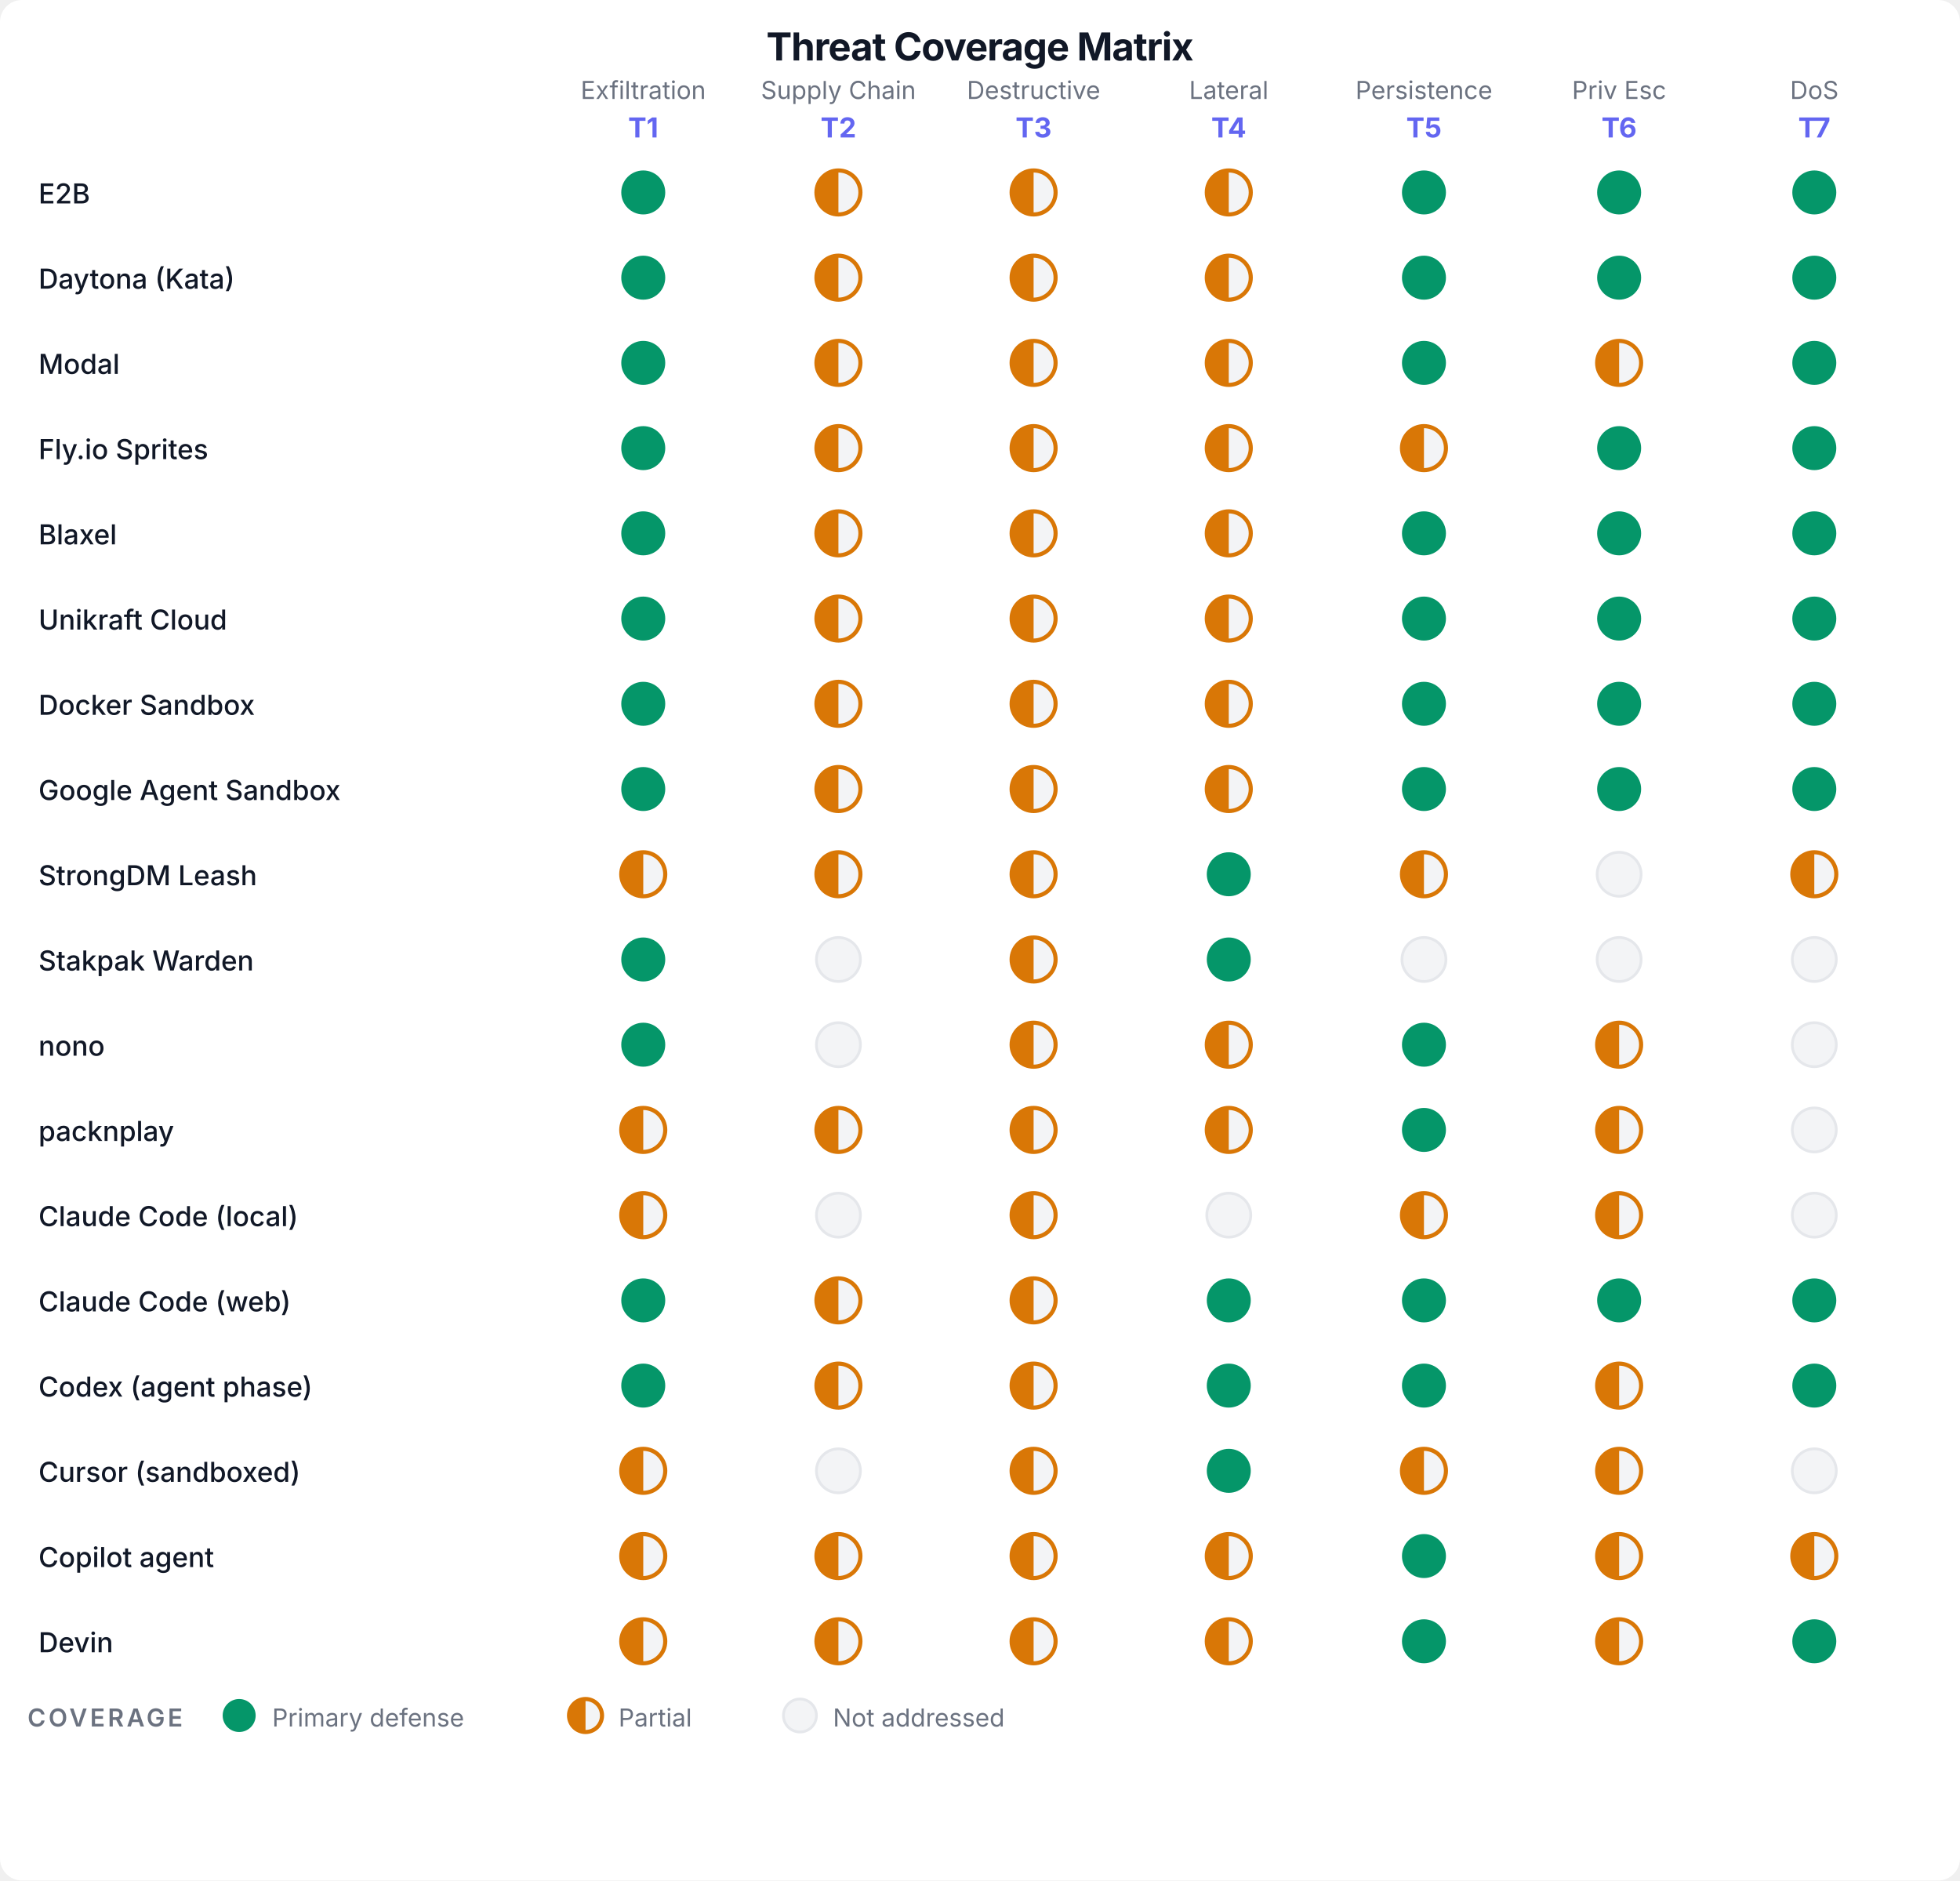
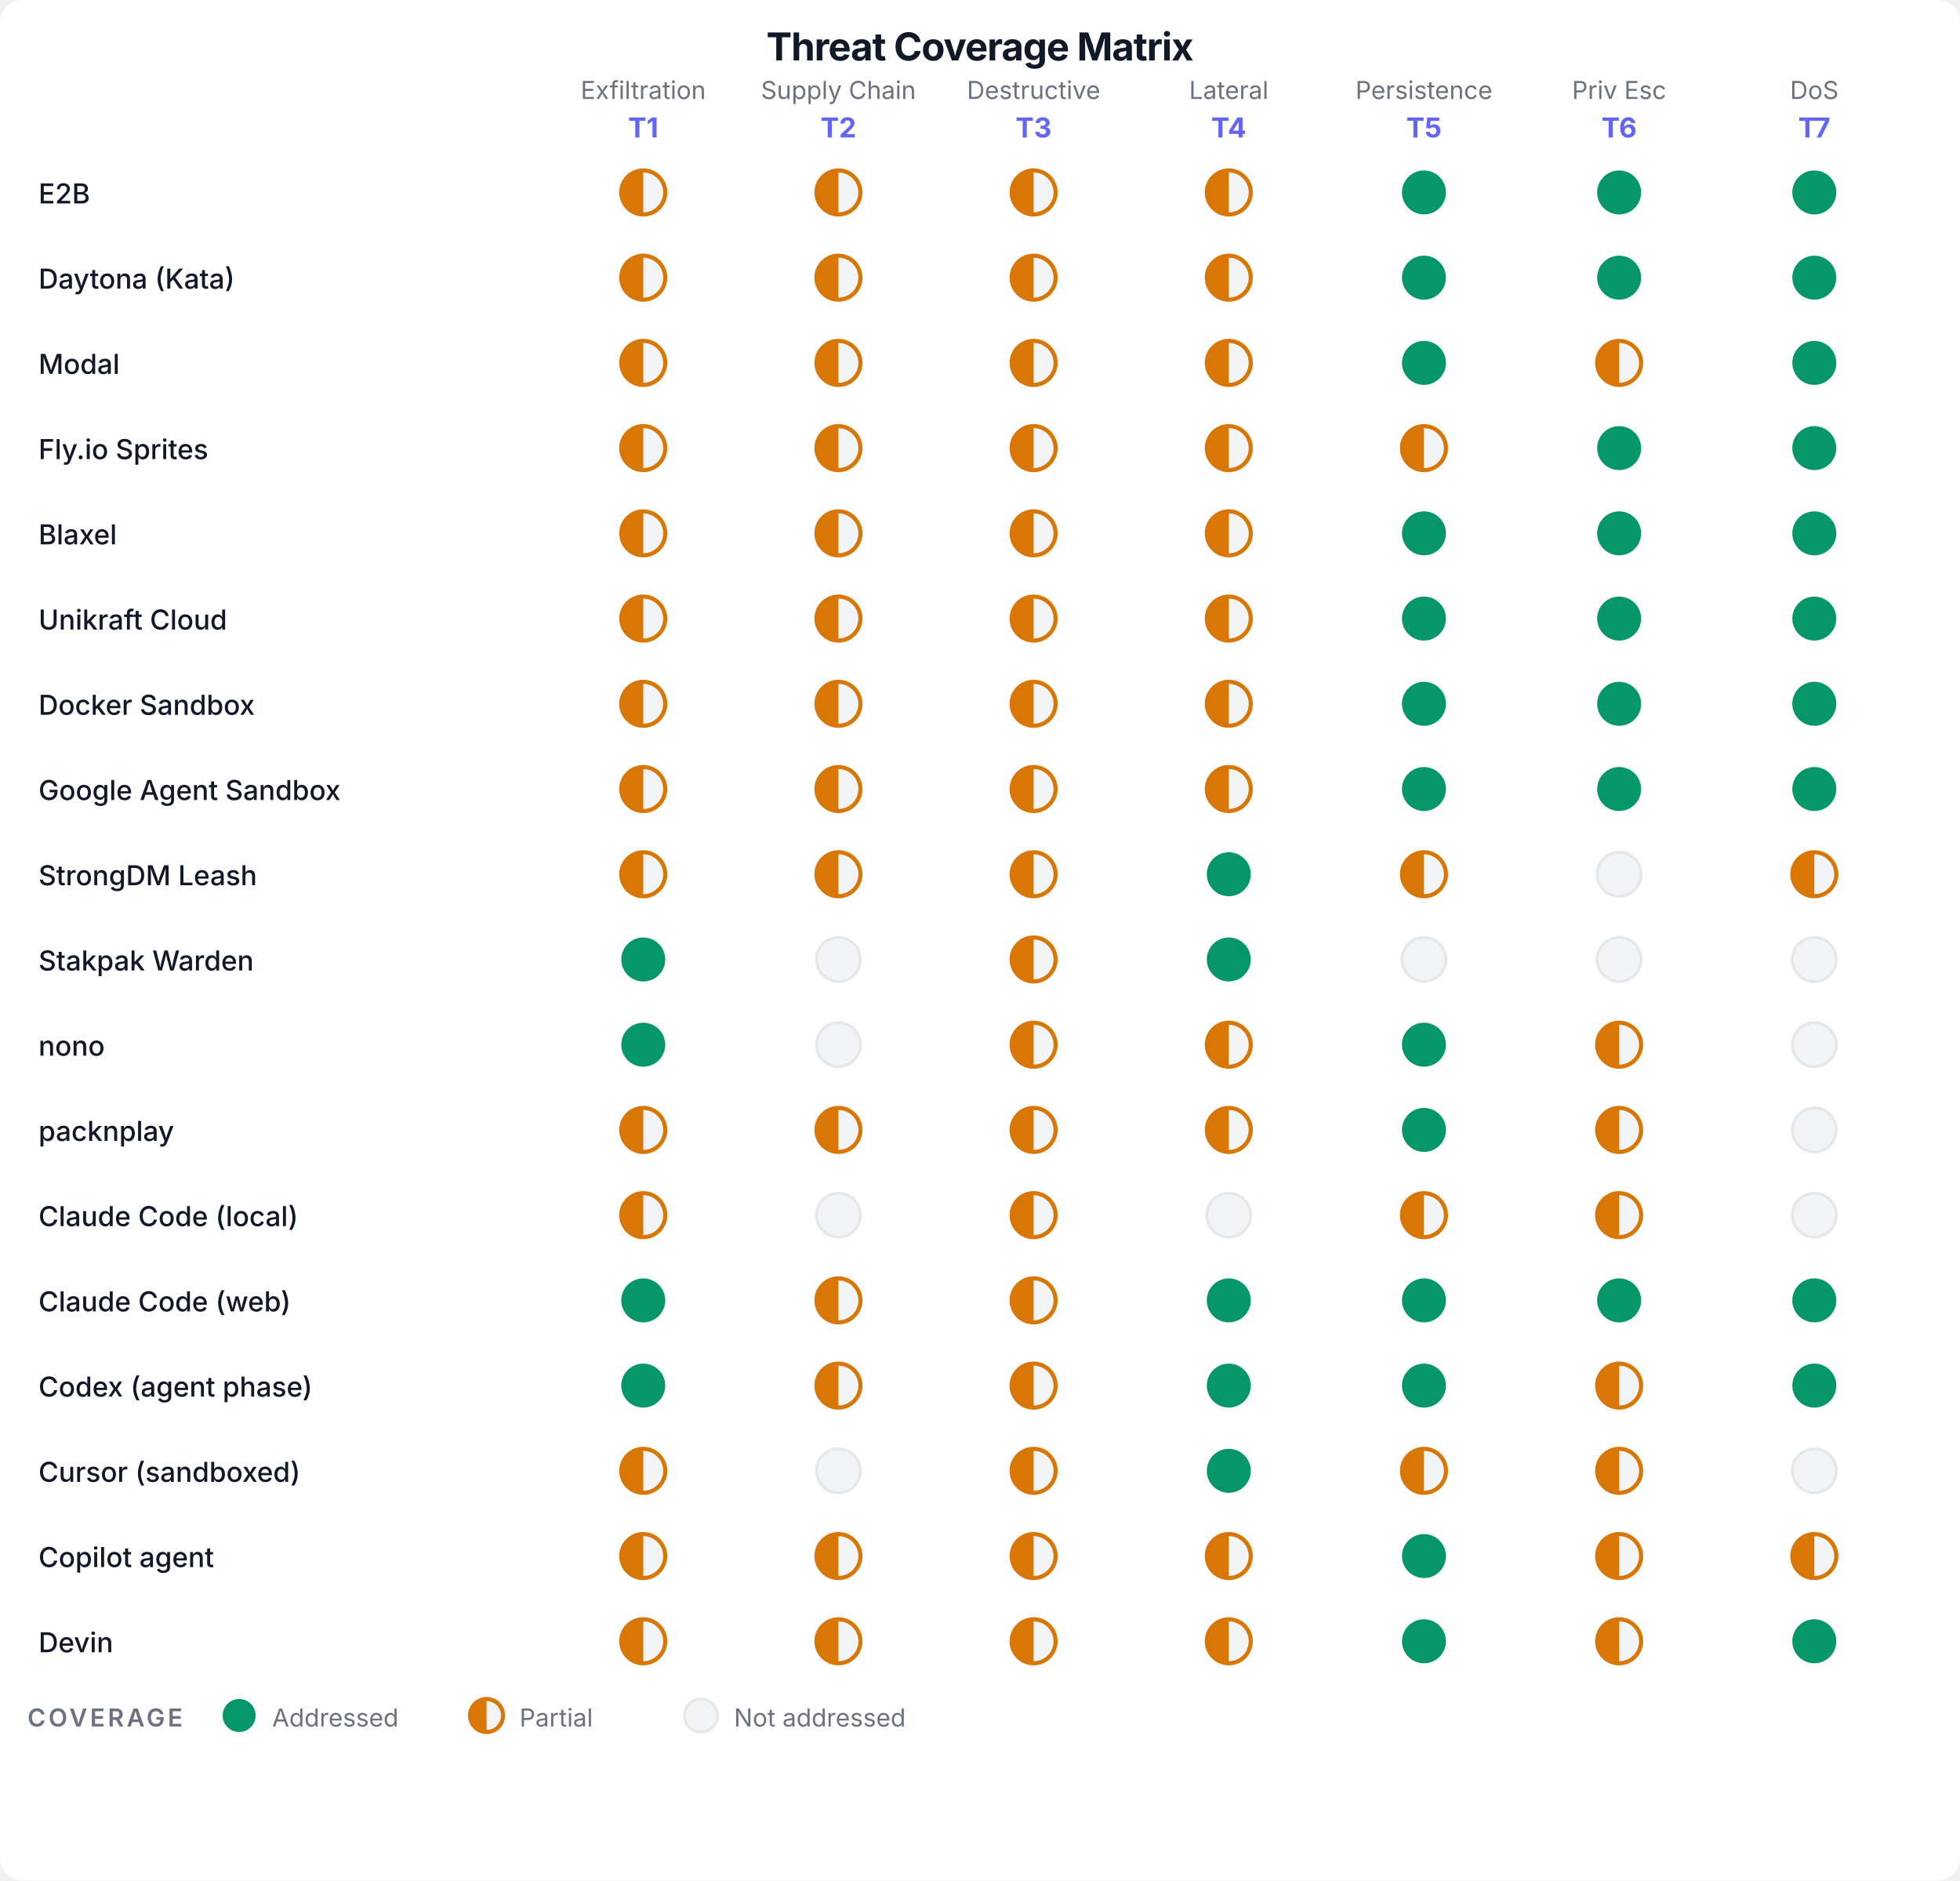
<svg xmlns="http://www.w3.org/2000/svg" viewBox="0 0 713 684" font-family="system-ui, -apple-system, 'Segoe UI', sans-serif">
  <rect width="713" height="684" fill="white" rx="8" />
  <text x="356.5" y="22" fill="#111827" font-size="14" font-weight="700" text-anchor="middle" letter-spacing="-0.3">Threat Coverage Matrix</text>
  <text x="234.0" y="36" fill="#6b7280" font-size="9" text-anchor="middle">Exfiltration</text>
  <text x="234.0" y="50" fill="#6366f1" font-size="10" font-weight="700" text-anchor="middle">T1</text>
  <text x="305.0" y="36" fill="#6b7280" font-size="9" text-anchor="middle">Supply Chain</text>
  <text x="305.0" y="50" fill="#6366f1" font-size="10" font-weight="700" text-anchor="middle">T2</text>
  <text x="376.0" y="36" fill="#6b7280" font-size="9" text-anchor="middle">Destructive</text>
  <text x="376.0" y="50" fill="#6366f1" font-size="10" font-weight="700" text-anchor="middle">T3</text>
  <text x="447.0" y="36" fill="#6b7280" font-size="9" text-anchor="middle">Lateral</text>
  <text x="447.0" y="50" fill="#6366f1" font-size="10" font-weight="700" text-anchor="middle">T4</text>
  <text x="518.0" y="36" fill="#6b7280" font-size="9" text-anchor="middle">Persistence</text>
  <text x="518.0" y="50" fill="#6366f1" font-size="10" font-weight="700" text-anchor="middle">T5</text>
  <text x="589.0" y="36" fill="#6b7280" font-size="9" text-anchor="middle">Priv Esc</text>
  <text x="589.0" y="50" fill="#6366f1" font-size="10" font-weight="700" text-anchor="middle">T6</text>
  <text x="660.0" y="36" fill="#6b7280" font-size="9" text-anchor="middle">DoS</text>
  <text x="660.0" y="50" fill="#6366f1" font-size="10" font-weight="700" text-anchor="middle">T7</text>
  <text x="14" y="74.0" fill="#111827" font-size="10" font-weight="500">E2B</text>
-   <circle cx="234.0" cy="70.0" r="8" fill="#059669" />
+   <circle cx="234.0" cy="70.0" r="8" fill="#f3f4f6" stroke="#e5e7eb" stroke-width="1" />
+   <path d="M 234.0,62.0 A 8,8 0 0,0 234.0,78.0 Z" fill="#d97706" />
+   <circle cx="234.0" cy="70.0" r="8" fill="none" stroke="#d97706" stroke-width="1.5" />
  <circle cx="305.0" cy="70.0" r="8" fill="#f3f4f6" stroke="#e5e7eb" stroke-width="1" />
  <path d="M 305.0,62.0 A 8,8 0 0,0 305.0,78.0 Z" fill="#d97706" />
  <circle cx="305.0" cy="70.0" r="8" fill="none" stroke="#d97706" stroke-width="1.5" />
  <circle cx="376.0" cy="70.0" r="8" fill="#f3f4f6" stroke="#e5e7eb" stroke-width="1" />
  <path d="M 376.0,62.0 A 8,8 0 0,0 376.0,78.0 Z" fill="#d97706" />
  <circle cx="376.0" cy="70.0" r="8" fill="none" stroke="#d97706" stroke-width="1.5" />
  <circle cx="447.0" cy="70.0" r="8" fill="#f3f4f6" stroke="#e5e7eb" stroke-width="1" />
  <path d="M 447.0,62.0 A 8,8 0 0,0 447.0,78.0 Z" fill="#d97706" />
  <circle cx="447.0" cy="70.0" r="8" fill="none" stroke="#d97706" stroke-width="1.5" />
  <circle cx="518.0" cy="70.0" r="8" fill="#059669" />
  <circle cx="589.0" cy="70.0" r="8" fill="#059669" />
  <circle cx="660.0" cy="70.0" r="8" fill="#059669" />
  <text x="14" y="105.0" fill="#111827" font-size="10" font-weight="500">Daytona (Kata)</text>
-   <circle cx="234.0" cy="101.0" r="8" fill="#059669" />
+   <circle cx="234.0" cy="101.0" r="8" fill="#f3f4f6" stroke="#e5e7eb" stroke-width="1" />
+   <path d="M 234.0,93.0 A 8,8 0 0,0 234.0,109.0 Z" fill="#d97706" />
+   <circle cx="234.0" cy="101.0" r="8" fill="none" stroke="#d97706" stroke-width="1.5" />
  <circle cx="305.0" cy="101.0" r="8" fill="#f3f4f6" stroke="#e5e7eb" stroke-width="1" />
  <path d="M 305.0,93.0 A 8,8 0 0,0 305.0,109.0 Z" fill="#d97706" />
  <circle cx="305.0" cy="101.0" r="8" fill="none" stroke="#d97706" stroke-width="1.5" />
  <circle cx="376.0" cy="101.0" r="8" fill="#f3f4f6" stroke="#e5e7eb" stroke-width="1" />
  <path d="M 376.0,93.0 A 8,8 0 0,0 376.0,109.0 Z" fill="#d97706" />
  <circle cx="376.0" cy="101.0" r="8" fill="none" stroke="#d97706" stroke-width="1.5" />
  <circle cx="447.0" cy="101.0" r="8" fill="#f3f4f6" stroke="#e5e7eb" stroke-width="1" />
  <path d="M 447.0,93.0 A 8,8 0 0,0 447.0,109.0 Z" fill="#d97706" />
  <circle cx="447.0" cy="101.0" r="8" fill="none" stroke="#d97706" stroke-width="1.5" />
  <circle cx="518.0" cy="101.0" r="8" fill="#059669" />
  <circle cx="589.0" cy="101.0" r="8" fill="#059669" />
  <circle cx="660.0" cy="101.0" r="8" fill="#059669" />
  <text x="14" y="136.0" fill="#111827" font-size="10" font-weight="500">Modal</text>
-   <circle cx="234.0" cy="132.0" r="8" fill="#059669" />
+   <circle cx="234.0" cy="132.0" r="8" fill="#f3f4f6" stroke="#e5e7eb" stroke-width="1" />
+   <path d="M 234.0,124.0 A 8,8 0 0,0 234.0,140.0 Z" fill="#d97706" />
+   <circle cx="234.0" cy="132.0" r="8" fill="none" stroke="#d97706" stroke-width="1.5" />
  <circle cx="305.0" cy="132.0" r="8" fill="#f3f4f6" stroke="#e5e7eb" stroke-width="1" />
  <path d="M 305.0,124.0 A 8,8 0 0,0 305.0,140.0 Z" fill="#d97706" />
  <circle cx="305.0" cy="132.0" r="8" fill="none" stroke="#d97706" stroke-width="1.5" />
  <circle cx="376.0" cy="132.0" r="8" fill="#f3f4f6" stroke="#e5e7eb" stroke-width="1" />
  <path d="M 376.0,124.0 A 8,8 0 0,0 376.0,140.0 Z" fill="#d97706" />
  <circle cx="376.0" cy="132.0" r="8" fill="none" stroke="#d97706" stroke-width="1.5" />
  <circle cx="447.0" cy="132.0" r="8" fill="#f3f4f6" stroke="#e5e7eb" stroke-width="1" />
  <path d="M 447.0,124.0 A 8,8 0 0,0 447.0,140.0 Z" fill="#d97706" />
  <circle cx="447.0" cy="132.0" r="8" fill="none" stroke="#d97706" stroke-width="1.5" />
  <circle cx="518.0" cy="132.0" r="8" fill="#059669" />
  <circle cx="589.0" cy="132.0" r="8" fill="#f3f4f6" stroke="#e5e7eb" stroke-width="1" />
  <path d="M 589.0,124.0 A 8,8 0 0,0 589.0,140.0 Z" fill="#d97706" />
  <circle cx="589.0" cy="132.0" r="8" fill="none" stroke="#d97706" stroke-width="1.5" />
  <circle cx="660.0" cy="132.0" r="8" fill="#059669" />
  <text x="14" y="167.0" fill="#111827" font-size="10" font-weight="500">Fly.io Sprites</text>
-   <circle cx="234.0" cy="163.0" r="8" fill="#059669" />
+   <circle cx="234.0" cy="163.0" r="8" fill="#f3f4f6" stroke="#e5e7eb" stroke-width="1" />
+   <path d="M 234.0,155.0 A 8,8 0 0,0 234.0,171.0 Z" fill="#d97706" />
+   <circle cx="234.0" cy="163.0" r="8" fill="none" stroke="#d97706" stroke-width="1.5" />
  <circle cx="305.0" cy="163.0" r="8" fill="#f3f4f6" stroke="#e5e7eb" stroke-width="1" />
  <path d="M 305.0,155.0 A 8,8 0 0,0 305.0,171.0 Z" fill="#d97706" />
  <circle cx="305.0" cy="163.0" r="8" fill="none" stroke="#d97706" stroke-width="1.5" />
  <circle cx="376.0" cy="163.0" r="8" fill="#f3f4f6" stroke="#e5e7eb" stroke-width="1" />
  <path d="M 376.0,155.0 A 8,8 0 0,0 376.0,171.0 Z" fill="#d97706" />
  <circle cx="376.0" cy="163.0" r="8" fill="none" stroke="#d97706" stroke-width="1.5" />
  <circle cx="447.0" cy="163.0" r="8" fill="#f3f4f6" stroke="#e5e7eb" stroke-width="1" />
  <path d="M 447.0,155.0 A 8,8 0 0,0 447.0,171.0 Z" fill="#d97706" />
  <circle cx="447.0" cy="163.0" r="8" fill="none" stroke="#d97706" stroke-width="1.5" />
  <circle cx="518.0" cy="163.0" r="8" fill="#f3f4f6" stroke="#e5e7eb" stroke-width="1" />
  <path d="M 518.0,155.0 A 8,8 0 0,0 518.0,171.0 Z" fill="#d97706" />
  <circle cx="518.0" cy="163.0" r="8" fill="none" stroke="#d97706" stroke-width="1.5" />
  <circle cx="589.0" cy="163.0" r="8" fill="#059669" />
  <circle cx="660.0" cy="163.0" r="8" fill="#059669" />
  <text x="14" y="198.0" fill="#111827" font-size="10" font-weight="500">Blaxel</text>
-   <circle cx="234.0" cy="194.0" r="8" fill="#059669" />
+   <circle cx="234.0" cy="194.0" r="8" fill="#f3f4f6" stroke="#e5e7eb" stroke-width="1" />
+   <path d="M 234.0,186.0 A 8,8 0 0,0 234.0,202.0 Z" fill="#d97706" />
+   <circle cx="234.0" cy="194.0" r="8" fill="none" stroke="#d97706" stroke-width="1.5" />
  <circle cx="305.0" cy="194.0" r="8" fill="#f3f4f6" stroke="#e5e7eb" stroke-width="1" />
  <path d="M 305.0,186.0 A 8,8 0 0,0 305.0,202.0 Z" fill="#d97706" />
  <circle cx="305.0" cy="194.0" r="8" fill="none" stroke="#d97706" stroke-width="1.5" />
  <circle cx="376.0" cy="194.0" r="8" fill="#f3f4f6" stroke="#e5e7eb" stroke-width="1" />
  <path d="M 376.0,186.0 A 8,8 0 0,0 376.0,202.0 Z" fill="#d97706" />
  <circle cx="376.0" cy="194.0" r="8" fill="none" stroke="#d97706" stroke-width="1.5" />
  <circle cx="447.0" cy="194.0" r="8" fill="#f3f4f6" stroke="#e5e7eb" stroke-width="1" />
  <path d="M 447.0,186.0 A 8,8 0 0,0 447.0,202.0 Z" fill="#d97706" />
  <circle cx="447.0" cy="194.0" r="8" fill="none" stroke="#d97706" stroke-width="1.5" />
  <circle cx="518.0" cy="194.0" r="8" fill="#059669" />
  <circle cx="589.0" cy="194.0" r="8" fill="#059669" />
  <circle cx="660.0" cy="194.0" r="8" fill="#059669" />
  <text x="14" y="229.0" fill="#111827" font-size="10" font-weight="500">Unikraft Cloud</text>
-   <circle cx="234.0" cy="225.0" r="8" fill="#059669" />
+   <circle cx="234.0" cy="225.0" r="8" fill="#f3f4f6" stroke="#e5e7eb" stroke-width="1" />
+   <path d="M 234.0,217.0 A 8,8 0 0,0 234.0,233.0 Z" fill="#d97706" />
+   <circle cx="234.0" cy="225.0" r="8" fill="none" stroke="#d97706" stroke-width="1.5" />
  <circle cx="305.0" cy="225.0" r="8" fill="#f3f4f6" stroke="#e5e7eb" stroke-width="1" />
  <path d="M 305.0,217.0 A 8,8 0 0,0 305.0,233.0 Z" fill="#d97706" />
  <circle cx="305.0" cy="225.0" r="8" fill="none" stroke="#d97706" stroke-width="1.5" />
  <circle cx="376.0" cy="225.0" r="8" fill="#f3f4f6" stroke="#e5e7eb" stroke-width="1" />
  <path d="M 376.0,217.0 A 8,8 0 0,0 376.0,233.0 Z" fill="#d97706" />
  <circle cx="376.0" cy="225.0" r="8" fill="none" stroke="#d97706" stroke-width="1.5" />
  <circle cx="447.0" cy="225.0" r="8" fill="#f3f4f6" stroke="#e5e7eb" stroke-width="1" />
  <path d="M 447.0,217.0 A 8,8 0 0,0 447.0,233.0 Z" fill="#d97706" />
  <circle cx="447.0" cy="225.0" r="8" fill="none" stroke="#d97706" stroke-width="1.5" />
  <circle cx="518.0" cy="225.0" r="8" fill="#059669" />
  <circle cx="589.0" cy="225.0" r="8" fill="#059669" />
  <circle cx="660.0" cy="225.0" r="8" fill="#059669" />
  <text x="14" y="260.0" fill="#111827" font-size="10" font-weight="500">Docker Sandbox</text>
-   <circle cx="234.0" cy="256.0" r="8" fill="#059669" />
+   <circle cx="234.0" cy="256.0" r="8" fill="#f3f4f6" stroke="#e5e7eb" stroke-width="1" />
+   <path d="M 234.0,248.0 A 8,8 0 0,0 234.0,264.0 Z" fill="#d97706" />
+   <circle cx="234.0" cy="256.0" r="8" fill="none" stroke="#d97706" stroke-width="1.5" />
  <circle cx="305.0" cy="256.0" r="8" fill="#f3f4f6" stroke="#e5e7eb" stroke-width="1" />
  <path d="M 305.0,248.0 A 8,8 0 0,0 305.0,264.0 Z" fill="#d97706" />
  <circle cx="305.0" cy="256.0" r="8" fill="none" stroke="#d97706" stroke-width="1.5" />
  <circle cx="376.0" cy="256.0" r="8" fill="#f3f4f6" stroke="#e5e7eb" stroke-width="1" />
  <path d="M 376.0,248.0 A 8,8 0 0,0 376.0,264.0 Z" fill="#d97706" />
  <circle cx="376.0" cy="256.0" r="8" fill="none" stroke="#d97706" stroke-width="1.5" />
  <circle cx="447.0" cy="256.0" r="8" fill="#f3f4f6" stroke="#e5e7eb" stroke-width="1" />
  <path d="M 447.0,248.0 A 8,8 0 0,0 447.0,264.0 Z" fill="#d97706" />
  <circle cx="447.0" cy="256.0" r="8" fill="none" stroke="#d97706" stroke-width="1.5" />
  <circle cx="518.0" cy="256.0" r="8" fill="#059669" />
  <circle cx="589.0" cy="256.0" r="8" fill="#059669" />
  <circle cx="660.0" cy="256.0" r="8" fill="#059669" />
  <text x="14" y="291.0" fill="#111827" font-size="10" font-weight="500">Google Agent Sandbox</text>
-   <circle cx="234.0" cy="287.0" r="8" fill="#059669" />
+   <circle cx="234.0" cy="287.0" r="8" fill="#f3f4f6" stroke="#e5e7eb" stroke-width="1" />
+   <path d="M 234.0,279.0 A 8,8 0 0,0 234.0,295.0 Z" fill="#d97706" />
+   <circle cx="234.0" cy="287.0" r="8" fill="none" stroke="#d97706" stroke-width="1.5" />
  <circle cx="305.0" cy="287.0" r="8" fill="#f3f4f6" stroke="#e5e7eb" stroke-width="1" />
  <path d="M 305.0,279.0 A 8,8 0 0,0 305.0,295.0 Z" fill="#d97706" />
  <circle cx="305.0" cy="287.0" r="8" fill="none" stroke="#d97706" stroke-width="1.5" />
  <circle cx="376.0" cy="287.0" r="8" fill="#f3f4f6" stroke="#e5e7eb" stroke-width="1" />
  <path d="M 376.0,279.0 A 8,8 0 0,0 376.0,295.0 Z" fill="#d97706" />
  <circle cx="376.0" cy="287.0" r="8" fill="none" stroke="#d97706" stroke-width="1.5" />
  <circle cx="447.0" cy="287.0" r="8" fill="#f3f4f6" stroke="#e5e7eb" stroke-width="1" />
  <path d="M 447.0,279.0 A 8,8 0 0,0 447.0,295.0 Z" fill="#d97706" />
  <circle cx="447.0" cy="287.0" r="8" fill="none" stroke="#d97706" stroke-width="1.5" />
  <circle cx="518.0" cy="287.0" r="8" fill="#059669" />
  <circle cx="589.0" cy="287.0" r="8" fill="#059669" />
  <circle cx="660.0" cy="287.0" r="8" fill="#059669" />
  <text x="14" y="322.0" fill="#111827" font-size="10" font-weight="500">StrongDM Leash</text>
  <circle cx="234.0" cy="318.0" r="8" fill="#f3f4f6" stroke="#e5e7eb" stroke-width="1" />
  <path d="M 234.0,310.0 A 8,8 0 0,0 234.0,326.0 Z" fill="#d97706" />
  <circle cx="234.0" cy="318.0" r="8" fill="none" stroke="#d97706" stroke-width="1.5" />
  <circle cx="305.0" cy="318.0" r="8" fill="#f3f4f6" stroke="#e5e7eb" stroke-width="1" />
  <path d="M 305.0,310.0 A 8,8 0 0,0 305.0,326.0 Z" fill="#d97706" />
  <circle cx="305.0" cy="318.0" r="8" fill="none" stroke="#d97706" stroke-width="1.5" />
  <circle cx="376.0" cy="318.0" r="8" fill="#f3f4f6" stroke="#e5e7eb" stroke-width="1" />
  <path d="M 376.0,310.0 A 8,8 0 0,0 376.0,326.0 Z" fill="#d97706" />
  <circle cx="376.0" cy="318.0" r="8" fill="none" stroke="#d97706" stroke-width="1.5" />
  <circle cx="447.0" cy="318.0" r="8" fill="#059669" />
  <circle cx="518.0" cy="318.0" r="8" fill="#f3f4f6" stroke="#e5e7eb" stroke-width="1" />
  <path d="M 518.0,310.0 A 8,8 0 0,0 518.0,326.0 Z" fill="#d97706" />
  <circle cx="518.0" cy="318.0" r="8" fill="none" stroke="#d97706" stroke-width="1.5" />
  <circle cx="589.0" cy="318.0" r="8" fill="#f3f4f6" stroke="#e5e7eb" stroke-width="1" />
  <circle cx="660.0" cy="318.0" r="8" fill="#f3f4f6" stroke="#e5e7eb" stroke-width="1" />
  <path d="M 660.0,310.0 A 8,8 0 0,0 660.0,326.0 Z" fill="#d97706" />
  <circle cx="660.0" cy="318.0" r="8" fill="none" stroke="#d97706" stroke-width="1.5" />
  <text x="14" y="353.0" fill="#111827" font-size="10" font-weight="500">Stakpak Warden</text>
  <circle cx="234.0" cy="349.0" r="8" fill="#059669" />
  <circle cx="305.0" cy="349.0" r="8" fill="#f3f4f6" stroke="#e5e7eb" stroke-width="1" />
  <circle cx="376.0" cy="349.0" r="8" fill="#f3f4f6" stroke="#e5e7eb" stroke-width="1" />
  <path d="M 376.0,341.0 A 8,8 0 0,0 376.0,357.0 Z" fill="#d97706" />
  <circle cx="376.0" cy="349.0" r="8" fill="none" stroke="#d97706" stroke-width="1.5" />
  <circle cx="447.0" cy="349.0" r="8" fill="#059669" />
  <circle cx="518.0" cy="349.0" r="8" fill="#f3f4f6" stroke="#e5e7eb" stroke-width="1" />
  <circle cx="589.0" cy="349.0" r="8" fill="#f3f4f6" stroke="#e5e7eb" stroke-width="1" />
  <circle cx="660.0" cy="349.0" r="8" fill="#f3f4f6" stroke="#e5e7eb" stroke-width="1" />
  <text x="14" y="384.0" fill="#111827" font-size="10" font-weight="500">nono</text>
  <circle cx="234.0" cy="380.0" r="8" fill="#059669" />
  <circle cx="305.0" cy="380.0" r="8" fill="#f3f4f6" stroke="#e5e7eb" stroke-width="1" />
  <circle cx="376.0" cy="380.0" r="8" fill="#f3f4f6" stroke="#e5e7eb" stroke-width="1" />
  <path d="M 376.0,372.0 A 8,8 0 0,0 376.0,388.0 Z" fill="#d97706" />
  <circle cx="376.0" cy="380.0" r="8" fill="none" stroke="#d97706" stroke-width="1.5" />
  <circle cx="447.0" cy="380.0" r="8" fill="#f3f4f6" stroke="#e5e7eb" stroke-width="1" />
  <path d="M 447.0,372.0 A 8,8 0 0,0 447.0,388.0 Z" fill="#d97706" />
  <circle cx="447.0" cy="380.0" r="8" fill="none" stroke="#d97706" stroke-width="1.5" />
  <circle cx="518.0" cy="380.0" r="8" fill="#059669" />
  <circle cx="589.0" cy="380.0" r="8" fill="#f3f4f6" stroke="#e5e7eb" stroke-width="1" />
  <path d="M 589.0,372.0 A 8,8 0 0,0 589.0,388.0 Z" fill="#d97706" />
  <circle cx="589.0" cy="380.0" r="8" fill="none" stroke="#d97706" stroke-width="1.5" />
  <circle cx="660.0" cy="380.0" r="8" fill="#f3f4f6" stroke="#e5e7eb" stroke-width="1" />
  <text x="14" y="415.0" fill="#111827" font-size="10" font-weight="500">packnplay</text>
  <circle cx="234.0" cy="411.0" r="8" fill="#f3f4f6" stroke="#e5e7eb" stroke-width="1" />
  <path d="M 234.0,403.0 A 8,8 0 0,0 234.0,419.0 Z" fill="#d97706" />
  <circle cx="234.0" cy="411.0" r="8" fill="none" stroke="#d97706" stroke-width="1.5" />
  <circle cx="305.0" cy="411.0" r="8" fill="#f3f4f6" stroke="#e5e7eb" stroke-width="1" />
  <path d="M 305.0,403.0 A 8,8 0 0,0 305.0,419.0 Z" fill="#d97706" />
  <circle cx="305.0" cy="411.0" r="8" fill="none" stroke="#d97706" stroke-width="1.5" />
  <circle cx="376.0" cy="411.0" r="8" fill="#f3f4f6" stroke="#e5e7eb" stroke-width="1" />
  <path d="M 376.0,403.0 A 8,8 0 0,0 376.0,419.0 Z" fill="#d97706" />
  <circle cx="376.0" cy="411.0" r="8" fill="none" stroke="#d97706" stroke-width="1.5" />
  <circle cx="447.0" cy="411.0" r="8" fill="#f3f4f6" stroke="#e5e7eb" stroke-width="1" />
  <path d="M 447.0,403.0 A 8,8 0 0,0 447.0,419.0 Z" fill="#d97706" />
  <circle cx="447.0" cy="411.0" r="8" fill="none" stroke="#d97706" stroke-width="1.5" />
  <circle cx="518.0" cy="411.0" r="8" fill="#059669" />
  <circle cx="589.0" cy="411.0" r="8" fill="#f3f4f6" stroke="#e5e7eb" stroke-width="1" />
  <path d="M 589.0,403.0 A 8,8 0 0,0 589.0,419.0 Z" fill="#d97706" />
  <circle cx="589.0" cy="411.0" r="8" fill="none" stroke="#d97706" stroke-width="1.5" />
  <circle cx="660.0" cy="411.0" r="8" fill="#f3f4f6" stroke="#e5e7eb" stroke-width="1" />
  <text x="14" y="446.0" fill="#111827" font-size="10" font-weight="500">Claude Code (local)</text>
  <circle cx="234.0" cy="442.0" r="8" fill="#f3f4f6" stroke="#e5e7eb" stroke-width="1" />
  <path d="M 234.0,434.0 A 8,8 0 0,0 234.0,450.0 Z" fill="#d97706" />
  <circle cx="234.0" cy="442.0" r="8" fill="none" stroke="#d97706" stroke-width="1.5" />
  <circle cx="305.0" cy="442.0" r="8" fill="#f3f4f6" stroke="#e5e7eb" stroke-width="1" />
  <circle cx="376.0" cy="442.0" r="8" fill="#f3f4f6" stroke="#e5e7eb" stroke-width="1" />
  <path d="M 376.0,434.0 A 8,8 0 0,0 376.0,450.0 Z" fill="#d97706" />
  <circle cx="376.0" cy="442.0" r="8" fill="none" stroke="#d97706" stroke-width="1.5" />
  <circle cx="447.0" cy="442.0" r="8" fill="#f3f4f6" stroke="#e5e7eb" stroke-width="1" />
  <circle cx="518.0" cy="442.0" r="8" fill="#f3f4f6" stroke="#e5e7eb" stroke-width="1" />
  <path d="M 518.0,434.0 A 8,8 0 0,0 518.0,450.0 Z" fill="#d97706" />
  <circle cx="518.0" cy="442.0" r="8" fill="none" stroke="#d97706" stroke-width="1.5" />
  <circle cx="589.0" cy="442.0" r="8" fill="#f3f4f6" stroke="#e5e7eb" stroke-width="1" />
  <path d="M 589.0,434.0 A 8,8 0 0,0 589.0,450.0 Z" fill="#d97706" />
  <circle cx="589.0" cy="442.0" r="8" fill="none" stroke="#d97706" stroke-width="1.5" />
  <circle cx="660.0" cy="442.0" r="8" fill="#f3f4f6" stroke="#e5e7eb" stroke-width="1" />
  <text x="14" y="477.0" fill="#111827" font-size="10" font-weight="500">Claude Code (web)</text>
  <circle cx="234.0" cy="473.0" r="8" fill="#059669" />
  <circle cx="305.0" cy="473.0" r="8" fill="#f3f4f6" stroke="#e5e7eb" stroke-width="1" />
  <path d="M 305.0,465.0 A 8,8 0 0,0 305.0,481.0 Z" fill="#d97706" />
  <circle cx="305.0" cy="473.0" r="8" fill="none" stroke="#d97706" stroke-width="1.5" />
  <circle cx="376.0" cy="473.0" r="8" fill="#f3f4f6" stroke="#e5e7eb" stroke-width="1" />
  <path d="M 376.0,465.0 A 8,8 0 0,0 376.0,481.0 Z" fill="#d97706" />
  <circle cx="376.0" cy="473.0" r="8" fill="none" stroke="#d97706" stroke-width="1.5" />
  <circle cx="447.0" cy="473.0" r="8" fill="#059669" />
  <circle cx="518.0" cy="473.0" r="8" fill="#059669" />
  <circle cx="589.0" cy="473.0" r="8" fill="#059669" />
  <circle cx="660.0" cy="473.0" r="8" fill="#059669" />
  <text x="14" y="508.0" fill="#111827" font-size="10" font-weight="500">Codex (agent phase)</text>
  <circle cx="234.0" cy="504.0" r="8" fill="#059669" />
  <circle cx="305.0" cy="504.0" r="8" fill="#f3f4f6" stroke="#e5e7eb" stroke-width="1" />
  <path d="M 305.0,496.0 A 8,8 0 0,0 305.0,512.0 Z" fill="#d97706" />
  <circle cx="305.0" cy="504.0" r="8" fill="none" stroke="#d97706" stroke-width="1.5" />
  <circle cx="376.0" cy="504.0" r="8" fill="#f3f4f6" stroke="#e5e7eb" stroke-width="1" />
  <path d="M 376.0,496.0 A 8,8 0 0,0 376.0,512.0 Z" fill="#d97706" />
  <circle cx="376.0" cy="504.0" r="8" fill="none" stroke="#d97706" stroke-width="1.5" />
  <circle cx="447.0" cy="504.0" r="8" fill="#059669" />
  <circle cx="518.0" cy="504.0" r="8" fill="#059669" />
  <circle cx="589.0" cy="504.0" r="8" fill="#f3f4f6" stroke="#e5e7eb" stroke-width="1" />
  <path d="M 589.0,496.0 A 8,8 0 0,0 589.0,512.0 Z" fill="#d97706" />
  <circle cx="589.0" cy="504.0" r="8" fill="none" stroke="#d97706" stroke-width="1.5" />
  <circle cx="660.0" cy="504.0" r="8" fill="#059669" />
  <text x="14" y="539.0" fill="#111827" font-size="10" font-weight="500">Cursor (sandboxed)</text>
  <circle cx="234.0" cy="535.0" r="8" fill="#f3f4f6" stroke="#e5e7eb" stroke-width="1" />
  <path d="M 234.0,527.0 A 8,8 0 0,0 234.0,543.0 Z" fill="#d97706" />
  <circle cx="234.0" cy="535.0" r="8" fill="none" stroke="#d97706" stroke-width="1.5" />
  <circle cx="305.0" cy="535.0" r="8" fill="#f3f4f6" stroke="#e5e7eb" stroke-width="1" />
  <circle cx="376.0" cy="535.0" r="8" fill="#f3f4f6" stroke="#e5e7eb" stroke-width="1" />
  <path d="M 376.0,527.0 A 8,8 0 0,0 376.0,543.0 Z" fill="#d97706" />
  <circle cx="376.0" cy="535.0" r="8" fill="none" stroke="#d97706" stroke-width="1.5" />
  <circle cx="447.0" cy="535.0" r="8" fill="#059669" />
  <circle cx="518.0" cy="535.0" r="8" fill="#f3f4f6" stroke="#e5e7eb" stroke-width="1" />
  <path d="M 518.0,527.0 A 8,8 0 0,0 518.0,543.0 Z" fill="#d97706" />
  <circle cx="518.0" cy="535.0" r="8" fill="none" stroke="#d97706" stroke-width="1.5" />
  <circle cx="589.0" cy="535.0" r="8" fill="#f3f4f6" stroke="#e5e7eb" stroke-width="1" />
  <path d="M 589.0,527.0 A 8,8 0 0,0 589.0,543.0 Z" fill="#d97706" />
  <circle cx="589.0" cy="535.0" r="8" fill="none" stroke="#d97706" stroke-width="1.5" />
  <circle cx="660.0" cy="535.0" r="8" fill="#f3f4f6" stroke="#e5e7eb" stroke-width="1" />
  <text x="14" y="570.0" fill="#111827" font-size="10" font-weight="500">Copilot agent</text>
  <circle cx="234.0" cy="566.0" r="8" fill="#f3f4f6" stroke="#e5e7eb" stroke-width="1" />
  <path d="M 234.0,558.0 A 8,8 0 0,0 234.0,574.0 Z" fill="#d97706" />
  <circle cx="234.0" cy="566.0" r="8" fill="none" stroke="#d97706" stroke-width="1.5" />
  <circle cx="305.0" cy="566.0" r="8" fill="#f3f4f6" stroke="#e5e7eb" stroke-width="1" />
  <path d="M 305.0,558.0 A 8,8 0 0,0 305.0,574.0 Z" fill="#d97706" />
  <circle cx="305.0" cy="566.0" r="8" fill="none" stroke="#d97706" stroke-width="1.5" />
  <circle cx="376.0" cy="566.0" r="8" fill="#f3f4f6" stroke="#e5e7eb" stroke-width="1" />
  <path d="M 376.0,558.0 A 8,8 0 0,0 376.0,574.0 Z" fill="#d97706" />
  <circle cx="376.0" cy="566.0" r="8" fill="none" stroke="#d97706" stroke-width="1.5" />
  <circle cx="447.0" cy="566.0" r="8" fill="#f3f4f6" stroke="#e5e7eb" stroke-width="1" />
  <path d="M 447.0,558.0 A 8,8 0 0,0 447.0,574.0 Z" fill="#d97706" />
  <circle cx="447.0" cy="566.0" r="8" fill="none" stroke="#d97706" stroke-width="1.5" />
  <circle cx="518.0" cy="566.0" r="8" fill="#059669" />
  <circle cx="589.0" cy="566.0" r="8" fill="#f3f4f6" stroke="#e5e7eb" stroke-width="1" />
  <path d="M 589.0,558.0 A 8,8 0 0,0 589.0,574.0 Z" fill="#d97706" />
  <circle cx="589.0" cy="566.0" r="8" fill="none" stroke="#d97706" stroke-width="1.5" />
  <circle cx="660.0" cy="566.0" r="8" fill="#f3f4f6" stroke="#e5e7eb" stroke-width="1" />
  <path d="M 660.0,558.0 A 8,8 0 0,0 660.0,574.0 Z" fill="#d97706" />
  <circle cx="660.0" cy="566.0" r="8" fill="none" stroke="#d97706" stroke-width="1.5" />
  <text x="14" y="601.0" fill="#111827" font-size="10" font-weight="500">Devin</text>
  <circle cx="234.0" cy="597.0" r="8" fill="#f3f4f6" stroke="#e5e7eb" stroke-width="1" />
  <path d="M 234.0,589.0 A 8,8 0 0,0 234.0,605.0 Z" fill="#d97706" />
  <circle cx="234.0" cy="597.0" r="8" fill="none" stroke="#d97706" stroke-width="1.5" />
  <circle cx="305.0" cy="597.0" r="8" fill="#f3f4f6" stroke="#e5e7eb" stroke-width="1" />
  <path d="M 305.0,589.0 A 8,8 0 0,0 305.0,605.0 Z" fill="#d97706" />
  <circle cx="305.0" cy="597.0" r="8" fill="none" stroke="#d97706" stroke-width="1.5" />
  <circle cx="376.0" cy="597.0" r="8" fill="#f3f4f6" stroke="#e5e7eb" stroke-width="1" />
  <path d="M 376.0,589.0 A 8,8 0 0,0 376.0,605.0 Z" fill="#d97706" />
  <circle cx="376.0" cy="597.0" r="8" fill="none" stroke="#d97706" stroke-width="1.5" />
  <circle cx="447.0" cy="597.0" r="8" fill="#f3f4f6" stroke="#e5e7eb" stroke-width="1" />
  <path d="M 447.0,589.0 A 8,8 0 0,0 447.0,605.0 Z" fill="#d97706" />
  <circle cx="447.0" cy="597.0" r="8" fill="none" stroke="#d97706" stroke-width="1.5" />
  <circle cx="518.0" cy="597.0" r="8" fill="#059669" />
  <circle cx="589.0" cy="597.0" r="8" fill="#f3f4f6" stroke="#e5e7eb" stroke-width="1" />
  <path d="M 589.0,589.0 A 8,8 0 0,0 589.0,605.0 Z" fill="#d97706" />
  <circle cx="589.0" cy="597.0" r="8" fill="none" stroke="#d97706" stroke-width="1.5" />
  <circle cx="660.0" cy="597.0" r="8" fill="#059669" />
  <text x="10" y="628" fill="#6b7280" font-size="9" font-weight="600" letter-spacing="1">COVERAGE</text>
  <circle cx="87" cy="624" r="6" fill="#059669" />
-   <text x="99" y="628" fill="#6b7280" font-size="9">Primary defense</text>
-   <circle cx="213" cy="624" r="6" fill="#f3f4f6" stroke="#e5e7eb" stroke-width="1" />
-   <path d="M 213,618 A 6,6 0 0,0 213,630 Z" fill="#d97706" />
-   <circle cx="213" cy="624" r="6" fill="none" stroke="#d97706" stroke-width="1.5" />
-   <text x="225" y="628" fill="#6b7280" font-size="9">Partial</text>
-   <circle cx="291" cy="624" r="6" fill="#f3f4f6" stroke="#e5e7eb" stroke-width="1" />
-   <text x="303" y="628" fill="#6b7280" font-size="9">Not addressed</text>
+   <text x="99" y="628" fill="#6b7280" font-size="9">Addressed</text>
+   <circle cx="177" cy="624" r="6" fill="#f3f4f6" stroke="#e5e7eb" stroke-width="1" />
+   <path d="M 177,618 A 6,6 0 0,0 177,630 Z" fill="#d97706" />
+   <circle cx="177" cy="624" r="6" fill="none" stroke="#d97706" stroke-width="1.5" />
+   <text x="189" y="628" fill="#6b7280" font-size="9">Partial</text>
+   <circle cx="255" cy="624" r="6" fill="#f3f4f6" stroke="#e5e7eb" stroke-width="1" />
+   <text x="267" y="628" fill="#6b7280" font-size="9">Not addressed</text>
</svg>
